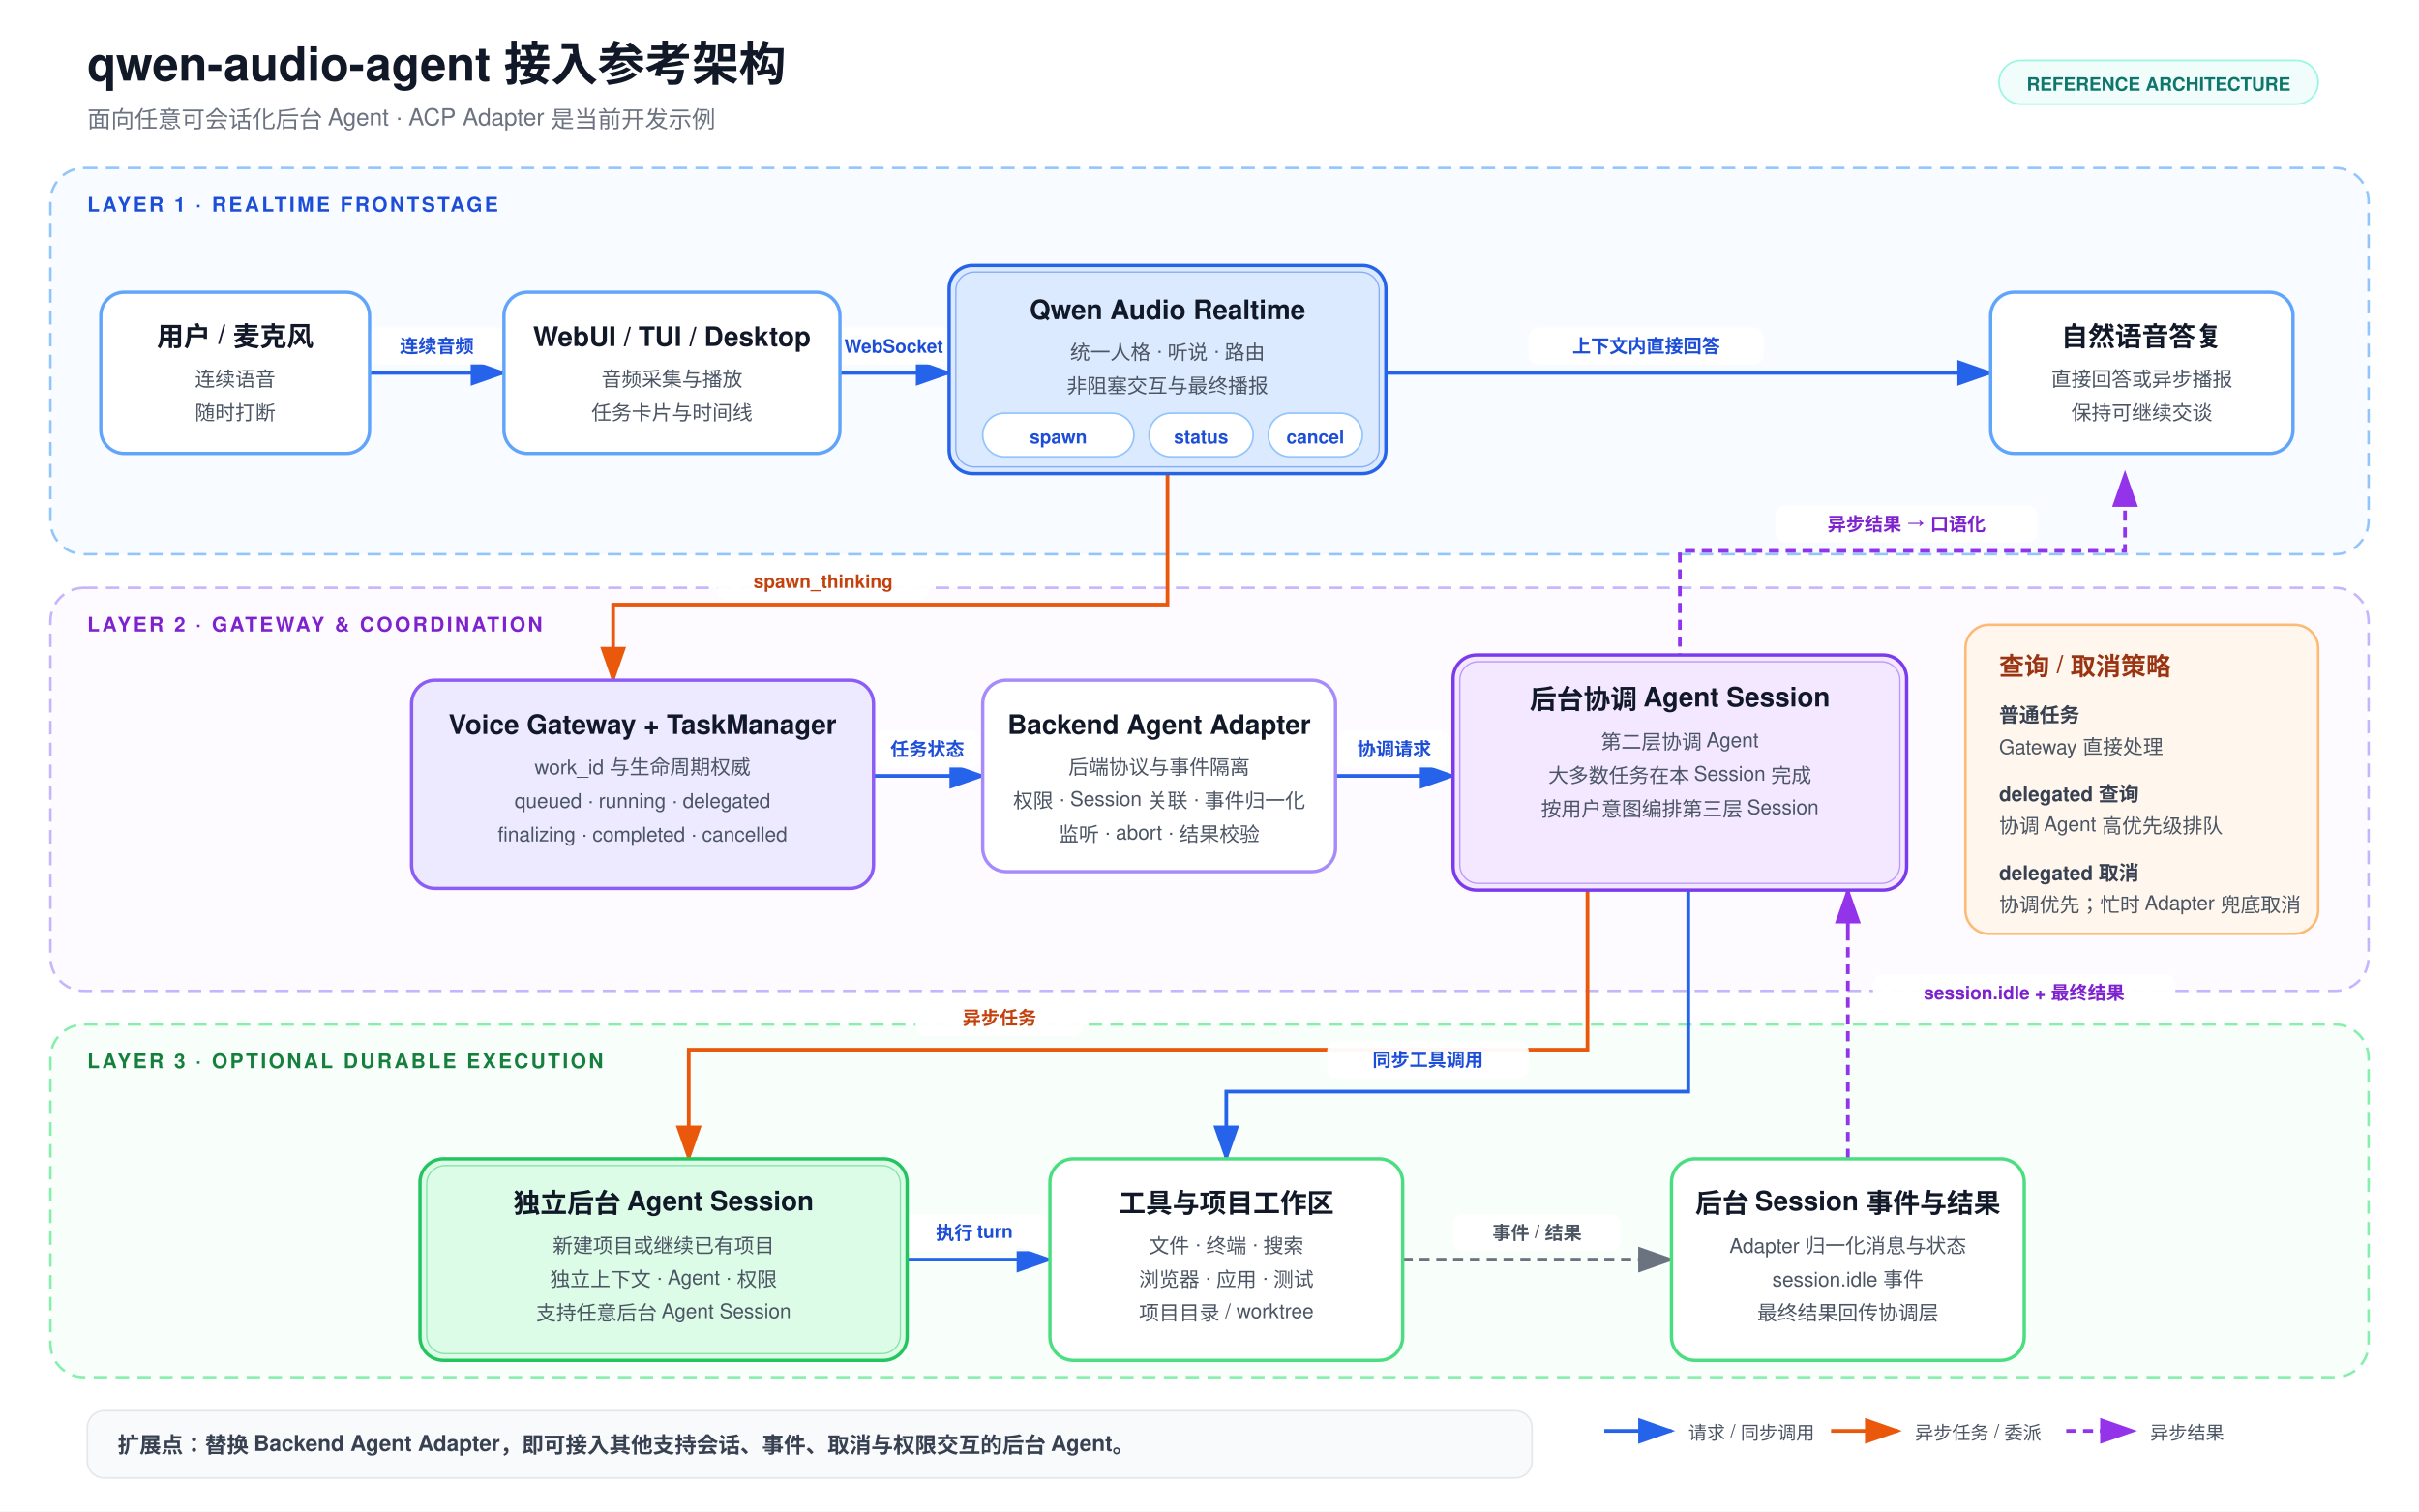
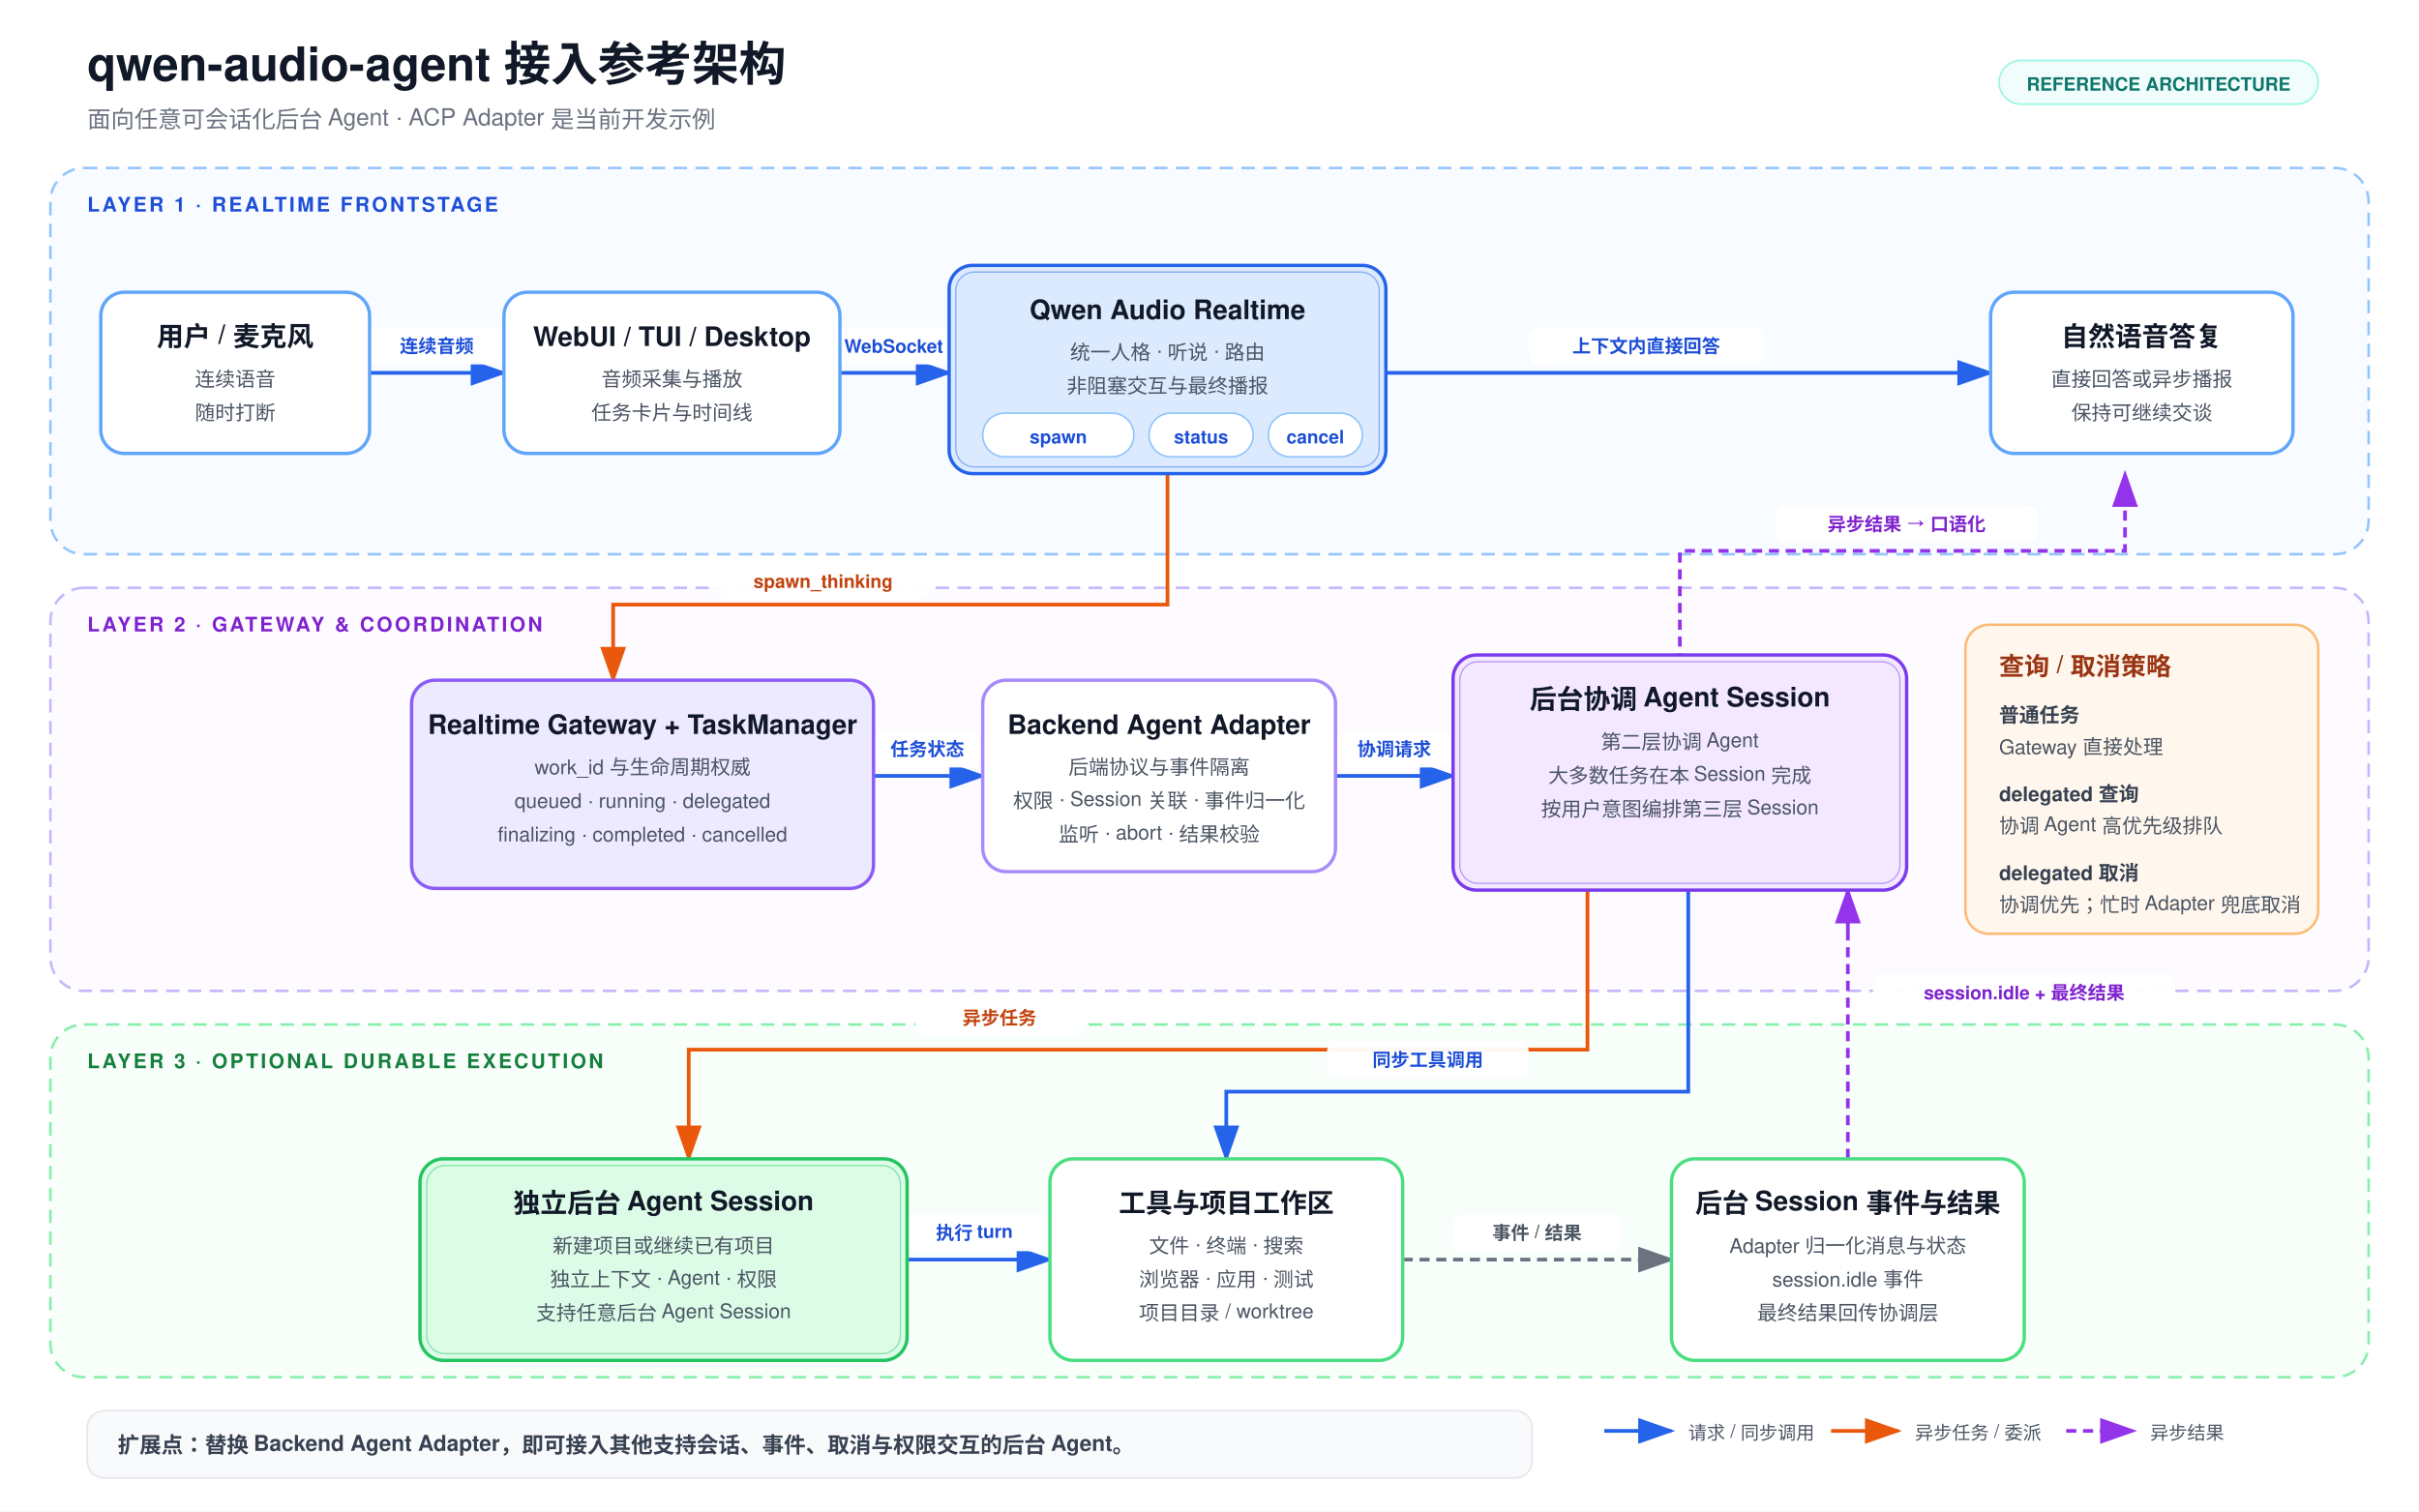
<svg xmlns="http://www.w3.org/2000/svg" viewBox="0 0 1440 900" width="1440" height="900">
  <style>text { font-family: "Helvetica Neue", Helvetica, Arial, "PingFang SC", "Microsoft YaHei", sans-serif; } .lane-label { letter-spacing: 0.12em; }</style>
  <defs>
    <marker id="arrow-blue" markerWidth="10" markerHeight="7" refX="9" refY="3.5" orient="auto">
      <polygon points="0 0, 10 3.5, 0 7" fill="#2563eb" />
    </marker>
    <marker id="arrow-orange" markerWidth="10" markerHeight="7" refX="9" refY="3.5" orient="auto">
      <polygon points="0 0, 10 3.5, 0 7" fill="#ea580c" />
    </marker>
    <marker id="arrow-purple" markerWidth="10" markerHeight="7" refX="9" refY="3.5" orient="auto">
      <polygon points="0 0, 10 3.5, 0 7" fill="#9333ea" />
    </marker>
    <marker id="arrow-gray" markerWidth="10" markerHeight="7" refX="9" refY="3.5" orient="auto">
      <polygon points="0 0, 10 3.5, 0 7" fill="#6b7280" />
    </marker>
  </defs>
  <rect width="1440" height="900" fill="#ffffff" />
  <text x="52" y="48" text-anchor="start" font-size="28" font-weight="750" fill="#111827">qwen-audio-agent 接入参考架构</text>
  <text x="52" y="76" text-anchor="start" font-size="14" font-weight="400" fill="#6b7280">面向任意可会话化后台 Agent · ACP Adapter 是当前开发示例</text>
  <rect x="1190" y="36" width="190" height="26" rx="13" fill="#f0fdfa" stroke="#99f6e4" stroke-width="1" />
  <text x="1285.0" y="54" text-anchor="middle" font-size="11" font-weight="600" fill="#0f766e">REFERENCE ARCHITECTURE</text>
  <rect x="30" y="100" width="1380" height="230" rx="20" fill="#eff6ff" fill-opacity="0.48" stroke="#93c5fd" stroke-width="1.5" stroke-dasharray="8 5" />
  <text x="52" y="126" text-anchor="start" font-size="12" font-weight="700" fill="#1d4ed8" class="lane-label">LAYER 1 · REALTIME FRONTSTAGE</text>
  <rect x="30" y="350" width="1380" height="240" rx="20" fill="#faf5ff" fill-opacity="0.48" stroke="#c4b5fd" stroke-width="1.5" stroke-dasharray="8 5" />
  <text x="52" y="376" text-anchor="start" font-size="12" font-weight="700" fill="#7e22ce" class="lane-label">LAYER 2 · GATEWAY &amp; COORDINATION</text>
  <rect x="30" y="610" width="1380" height="210" rx="20" fill="#f0fdf4" fill-opacity="0.48" stroke="#86efac" stroke-width="1.5" stroke-dasharray="8 5" />
  <text x="52" y="636" text-anchor="start" font-size="12" font-weight="700" fill="#15803d" class="lane-label">LAYER 3 · OPTIONAL DURABLE EXECUTION</text>
  <path d="M 220 222 H 300" fill="none" stroke="#2563eb" stroke-width="2.2" marker-end="url(#arrow-blue)" />
  <path d="M 500 222 H 565" fill="none" stroke="#2563eb" stroke-width="2.2" marker-end="url(#arrow-blue)" />
  <path d="M 825 222 H 1185" fill="none" stroke="#2563eb" stroke-width="2.2" marker-end="url(#arrow-blue)" />
  <path d="M 695 282 V 360 H 365 V 405" fill="none" stroke="#ea580c" stroke-width="2.2" marker-end="url(#arrow-orange)" />
  <path d="M 520 462 H 585" fill="none" stroke="#2563eb" stroke-width="2.2" marker-end="url(#arrow-blue)" />
  <path d="M 795 462 H 865" fill="none" stroke="#2563eb" stroke-width="2.2" marker-end="url(#arrow-blue)" />
  <path d="M 1000 405 V 328 H 1265 V 282" fill="none" stroke="#9333ea" stroke-width="2.2" stroke-dasharray="6 4" marker-end="url(#arrow-purple)" />
  <path d="M 945 530 V 625 H 410 V 690" fill="none" stroke="#ea580c" stroke-width="2.2" marker-end="url(#arrow-orange)" />
  <path d="M 1005 530 V 650 H 730 V 690" fill="none" stroke="#2563eb" stroke-width="2.2" marker-end="url(#arrow-blue)" />
  <path d="M 540 750 H 625" fill="none" stroke="#2563eb" stroke-width="2.2" marker-end="url(#arrow-blue)" />
  <path d="M 835 750 H 995" fill="none" stroke="#6b7280" stroke-width="2.2" stroke-dasharray="6 4" marker-end="url(#arrow-gray)" />
  <path d="M 1100 690 V 560" fill="none" stroke="#9333ea" stroke-width="2.2" stroke-dasharray="6 4" />
  <path d="M 1100 560 V 530" fill="none" stroke="#9333ea" stroke-width="2.2" marker-end="url(#arrow-purple)" />
  <rect x="219.0" y="195" width="82" height="22" rx="6" fill="#ffffff" opacity="0.96" />
  <text x="260" y="210" text-anchor="middle" font-size="11" font-weight="600" fill="#1d4ed8">连续音频</text>
  <rect x="491.0" y="195" width="82" height="22" rx="6" fill="#ffffff" opacity="0.96" />
  <text x="532" y="210" text-anchor="middle" font-size="11" font-weight="600" fill="#1d4ed8">WebSocket</text>
  <rect x="910.0" y="195" width="140" height="22" rx="6" fill="#ffffff" opacity="0.96" />
  <text x="980" y="210" text-anchor="middle" font-size="11" font-weight="600" fill="#1d4ed8">上下文内直接回答</text>
  <rect x="427.0" y="335" width="126" height="22" rx="6" fill="#ffffff" opacity="0.96" />
  <text x="490" y="350" text-anchor="middle" font-size="11" font-weight="600" fill="#c2410c">spawn_thinking</text>
  <rect x="521.0" y="435" width="62" height="22" rx="6" fill="#ffffff" opacity="0.96" />
  <text x="552" y="450" text-anchor="middle" font-size="11" font-weight="600" fill="#1d4ed8">任务状态</text>
  <rect x="797.0" y="435" width="66" height="22" rx="6" fill="#ffffff" opacity="0.96" />
  <text x="830" y="450" text-anchor="middle" font-size="11" font-weight="600" fill="#1d4ed8">协调请求</text>
  <rect x="1057.0" y="301" width="156" height="22" rx="6" fill="#ffffff" opacity="0.96" />
  <text x="1135" y="316" text-anchor="middle" font-size="11" font-weight="600" fill="#7e22ce">异步结果 → 口语化</text>
  <rect x="545.0" y="595" width="100" height="22" rx="6" fill="#ffffff" opacity="0.96" />
  <text x="595" y="610" text-anchor="middle" font-size="11" font-weight="600" fill="#c2410c">异步任务</text>
  <rect x="790.0" y="620" width="120" height="22" rx="6" fill="#ffffff" opacity="0.96" />
  <text x="850" y="635" text-anchor="middle" font-size="11" font-weight="600" fill="#1d4ed8">同步工具调用</text>
  <rect x="536.0" y="723" width="88" height="22" rx="6" fill="#ffffff" opacity="0.96" />
  <text x="580" y="738" text-anchor="middle" font-size="11" font-weight="600" fill="#1d4ed8">执行 turn</text>
  <rect x="865.0" y="723" width="100" height="22" rx="6" fill="#ffffff" opacity="0.96" />
  <text x="915" y="738" text-anchor="middle" font-size="11" font-weight="600" fill="#4b5563">事件 / 结果</text>
  <rect x="1115.0" y="580" width="180" height="22" rx="6" fill="#ffffff" opacity="0.96" />
  <text x="1205" y="595" text-anchor="middle" font-size="11" font-weight="600" fill="#7e22ce">session.idle + 最终结果</text>
  <rect x="60" y="174" width="160" height="96" rx="14" fill="#ffffff" stroke="#60a5fa" stroke-width="2" />
  <text x="140.0" y="206" text-anchor="middle" font-size="16" font-weight="700" fill="#111827">用户 / 麦克风</text>
  <text x="140.0" y="230" text-anchor="middle" font-size="12" font-weight="400" fill="#4b5563">连续语音</text>
  <text x="140.0" y="250" text-anchor="middle" font-size="12" font-weight="400" fill="#4b5563">随时打断</text>
  <rect x="300" y="174" width="200" height="96" rx="14" fill="#ffffff" stroke="#60a5fa" stroke-width="2" />
  <text x="400.0" y="206" text-anchor="middle" font-size="16" font-weight="700" fill="#111827">WebUI / TUI / Desktop</text>
  <text x="400.0" y="230" text-anchor="middle" font-size="12" font-weight="400" fill="#4b5563">音频采集与播放</text>
  <text x="400.0" y="250" text-anchor="middle" font-size="12" font-weight="400" fill="#4b5563">任务卡片与时间线</text>
  <rect x="565" y="158" width="260" height="124" rx="14" fill="#dbeafe" stroke="#2563eb" stroke-width="2" />
  <rect x="569" y="162" width="252" height="116" rx="11" fill="none" stroke="#2563eb" stroke-width="0.8" opacity="0.45" />
  <text x="695.0" y="190" text-anchor="middle" font-size="16" font-weight="700" fill="#111827">Qwen Audio Realtime</text>
  <text x="695.0" y="214" text-anchor="middle" font-size="12" font-weight="400" fill="#4b5563">统一人格 · 听说 · 路由</text>
  <text x="695.0" y="234" text-anchor="middle" font-size="12" font-weight="400" fill="#4b5563">非阻塞交互与最终播报</text>
  <rect x="585" y="246" width="90" height="26" rx="13" fill="#ffffff" stroke="#93c5fd" stroke-width="1" />
  <text x="630.0" y="264" text-anchor="middle" font-size="11" font-weight="600" fill="#1d4ed8">spawn</text>
  <rect x="684" y="246" width="62" height="26" rx="13" fill="#ffffff" stroke="#93c5fd" stroke-width="1" />
  <text x="715.0" y="264" text-anchor="middle" font-size="11" font-weight="600" fill="#1d4ed8">status</text>
  <rect x="755" y="246" width="56" height="26" rx="13" fill="#ffffff" stroke="#93c5fd" stroke-width="1" />
  <text x="783.0" y="264" text-anchor="middle" font-size="11" font-weight="600" fill="#1d4ed8">cancel</text>
  <rect x="1185" y="174" width="180" height="96" rx="14" fill="#ffffff" stroke="#60a5fa" stroke-width="2" />
  <text x="1275.0" y="206" text-anchor="middle" font-size="16" font-weight="700" fill="#111827">自然语音答复</text>
  <text x="1275.0" y="230" text-anchor="middle" font-size="12" font-weight="400" fill="#4b5563">直接回答或异步播报</text>
  <text x="1275.0" y="250" text-anchor="middle" font-size="12" font-weight="400" fill="#4b5563">保持可继续交谈</text>
  <rect x="245" y="405" width="275" height="124" rx="14" fill="#ede9fe" stroke="#8b5cf6" stroke-width="2" />
-   <text x="382.5" y="437" text-anchor="middle" font-size="16" font-weight="700" fill="#111827">Voice Gateway + TaskManager</text>
+   <text x="382.5" y="437" text-anchor="middle" font-size="16" font-weight="700" fill="#111827">Realtime Gateway + TaskManager</text>
  <text x="382.5" y="461" text-anchor="middle" font-size="12" font-weight="400" fill="#4b5563">work_id 与生命周期权威</text>
  <text x="382.5" y="481" text-anchor="middle" font-size="12" font-weight="400" fill="#4b5563">queued · running · delegated</text>
  <text x="382.5" y="501" text-anchor="middle" font-size="12" font-weight="400" fill="#4b5563">finalizing · completed · cancelled</text>
  <rect x="585" y="405" width="210" height="114" rx="14" fill="#ffffff" stroke="#a78bfa" stroke-width="2" />
  <text x="690.0" y="437" text-anchor="middle" font-size="16" font-weight="700" fill="#111827">Backend Agent Adapter</text>
  <text x="690.0" y="461" text-anchor="middle" font-size="12" font-weight="400" fill="#4b5563">后端协议与事件隔离</text>
  <text x="690.0" y="481" text-anchor="middle" font-size="12" font-weight="400" fill="#4b5563">权限 · Session 关联 · 事件归一化</text>
  <text x="690.0" y="501" text-anchor="middle" font-size="12" font-weight="400" fill="#4b5563">监听 · abort · 结果校验</text>
  <rect x="865" y="390" width="270" height="140" rx="14" fill="#f3e8ff" stroke="#7c3aed" stroke-width="2" />
  <rect x="869" y="394" width="262" height="132" rx="11" fill="none" stroke="#7c3aed" stroke-width="0.8" opacity="0.45" />
  <text x="1000.0" y="422" text-anchor="middle" font-size="16" font-weight="700" fill="#111827">后台协调 Agent Session</text>
  <text x="1000.0" y="446" text-anchor="middle" font-size="12" font-weight="400" fill="#4b5563">第二层协调 Agent</text>
  <text x="1000.0" y="466" text-anchor="middle" font-size="12" font-weight="400" fill="#4b5563">大多数任务在本 Session 完成</text>
  <text x="1000.0" y="486" text-anchor="middle" font-size="12" font-weight="400" fill="#4b5563">按用户意图编排第三层 Session</text>
  <rect x="1170" y="372" width="210" height="184" rx="14" fill="#fff7ed" stroke="#fdba74" stroke-width="1.5" />
  <text x="1190" y="402" text-anchor="start" font-size="15" font-weight="700" fill="#9a3412">查询 / 取消策略</text>
  <text x="1190" y="430" text-anchor="start" font-size="12" font-weight="700" fill="#374151">普通任务</text>
  <text x="1190" y="449" text-anchor="start" font-size="12" font-weight="400" fill="#4b5563">Gateway 直接处理</text>
  <text x="1190" y="477" text-anchor="start" font-size="12" font-weight="700" fill="#374151">delegated 查询</text>
  <text x="1190" y="496" text-anchor="start" font-size="12" font-weight="400" fill="#4b5563">协调 Agent 高优先级排队</text>
  <text x="1190" y="524" text-anchor="start" font-size="12" font-weight="700" fill="#374151">delegated 取消</text>
  <text x="1190" y="543" text-anchor="start" font-size="12" font-weight="400" fill="#4b5563">协调优先；忙时 Adapter 兜底取消</text>
  <rect x="250" y="690" width="290" height="120" rx="14" fill="#dcfce7" stroke="#22c55e" stroke-width="2" />
  <rect x="254" y="694" width="282" height="112" rx="11" fill="none" stroke="#22c55e" stroke-width="0.8" opacity="0.45" />
  <text x="395.0" y="722" text-anchor="middle" font-size="16" font-weight="700" fill="#111827">独立后台 Agent Session</text>
  <text x="395.0" y="746" text-anchor="middle" font-size="12" font-weight="400" fill="#4b5563">新建项目或继续已有项目</text>
  <text x="395.0" y="766" text-anchor="middle" font-size="12" font-weight="400" fill="#4b5563">独立上下文 · Agent · 权限</text>
  <text x="395.0" y="786" text-anchor="middle" font-size="12" font-weight="400" fill="#4b5563">支持任意后台 Agent Session</text>
  <rect x="625" y="690" width="210" height="120" rx="14" fill="#ffffff" stroke="#4ade80" stroke-width="2" />
  <text x="730.0" y="722" text-anchor="middle" font-size="16" font-weight="700" fill="#111827">工具与项目工作区</text>
  <text x="730.0" y="746" text-anchor="middle" font-size="12" font-weight="400" fill="#4b5563">文件 · 终端 · 搜索</text>
  <text x="730.0" y="766" text-anchor="middle" font-size="12" font-weight="400" fill="#4b5563">浏览器 · 应用 · 测试</text>
  <text x="730.0" y="786" text-anchor="middle" font-size="12" font-weight="400" fill="#4b5563">项目目录 / worktree</text>
  <rect x="995" y="690" width="210" height="120" rx="14" fill="#ffffff" stroke="#4ade80" stroke-width="2" />
  <text x="1100.0" y="722" text-anchor="middle" font-size="16" font-weight="700" fill="#111827">后台 Session 事件与结果</text>
  <text x="1100.0" y="746" text-anchor="middle" font-size="12" font-weight="400" fill="#4b5563">Adapter 归一化消息与状态</text>
  <text x="1100.0" y="766" text-anchor="middle" font-size="12" font-weight="400" fill="#4b5563">session.idle 事件</text>
  <text x="1100.0" y="786" text-anchor="middle" font-size="12" font-weight="400" fill="#4b5563">最终结果回传协调层</text>
  <rect x="52" y="840" width="860" height="40" rx="10" fill="#f9fafb" stroke="#e5e7eb" />
  <text x="70" y="865" text-anchor="start" font-size="13" font-weight="650" fill="#374151">扩展点：替换 Backend Agent Adapter，即可接入其他支持会话、事件、取消与权限交互的后台 Agent。</text>
  <line x1="955" y1="852" x2="995" y2="852" stroke="#2563eb" stroke-width="2.2" marker-end="url(#arrow-blue)" />
  <text x="1005" y="857" text-anchor="start" font-size="11" font-weight="500" fill="#4b5563">请求 / 同步调用</text>
  <line x1="1090" y1="852" x2="1130" y2="852" stroke="#ea580c" stroke-width="2.2" marker-end="url(#arrow-orange)" />
  <text x="1140" y="857" text-anchor="start" font-size="11" font-weight="500" fill="#4b5563">异步任务 / 委派</text>
  <line x1="1230" y1="852" x2="1270" y2="852" stroke="#9333ea" stroke-width="2.2" stroke-dasharray="6 4" marker-end="url(#arrow-purple)" />
  <text x="1280" y="857" text-anchor="start" font-size="11" font-weight="500" fill="#4b5563">异步结果</text>
</svg>
